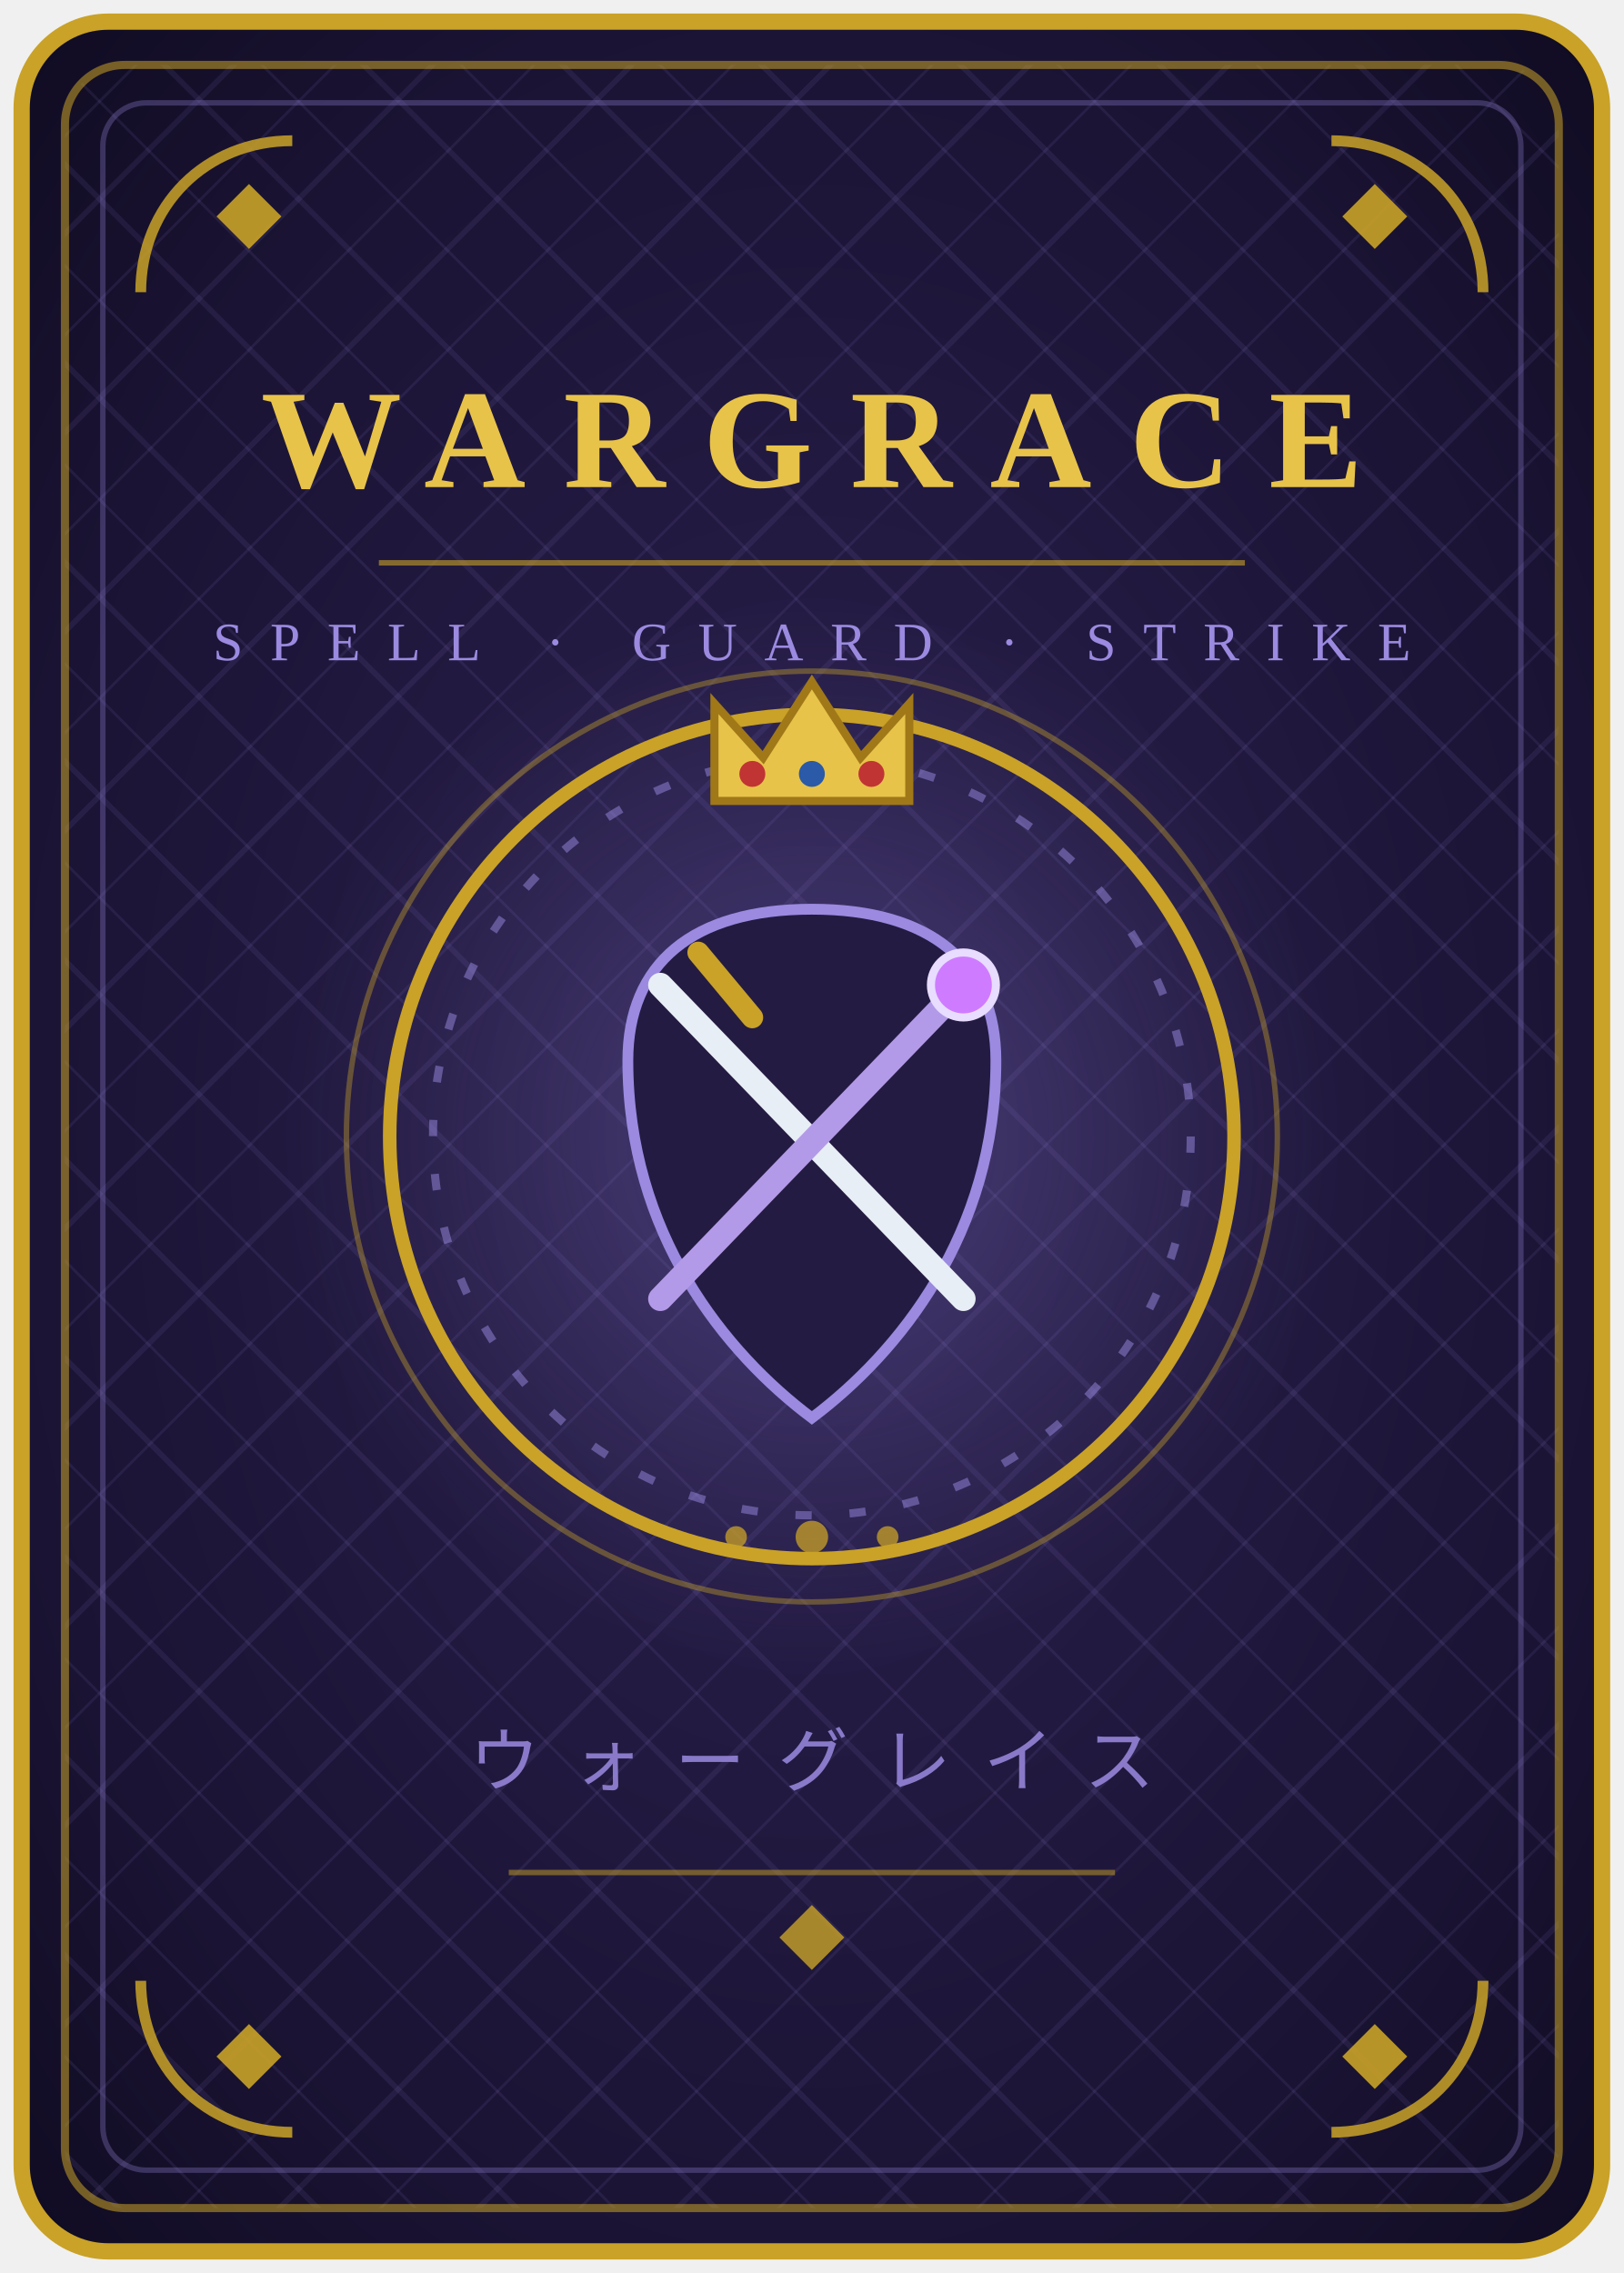
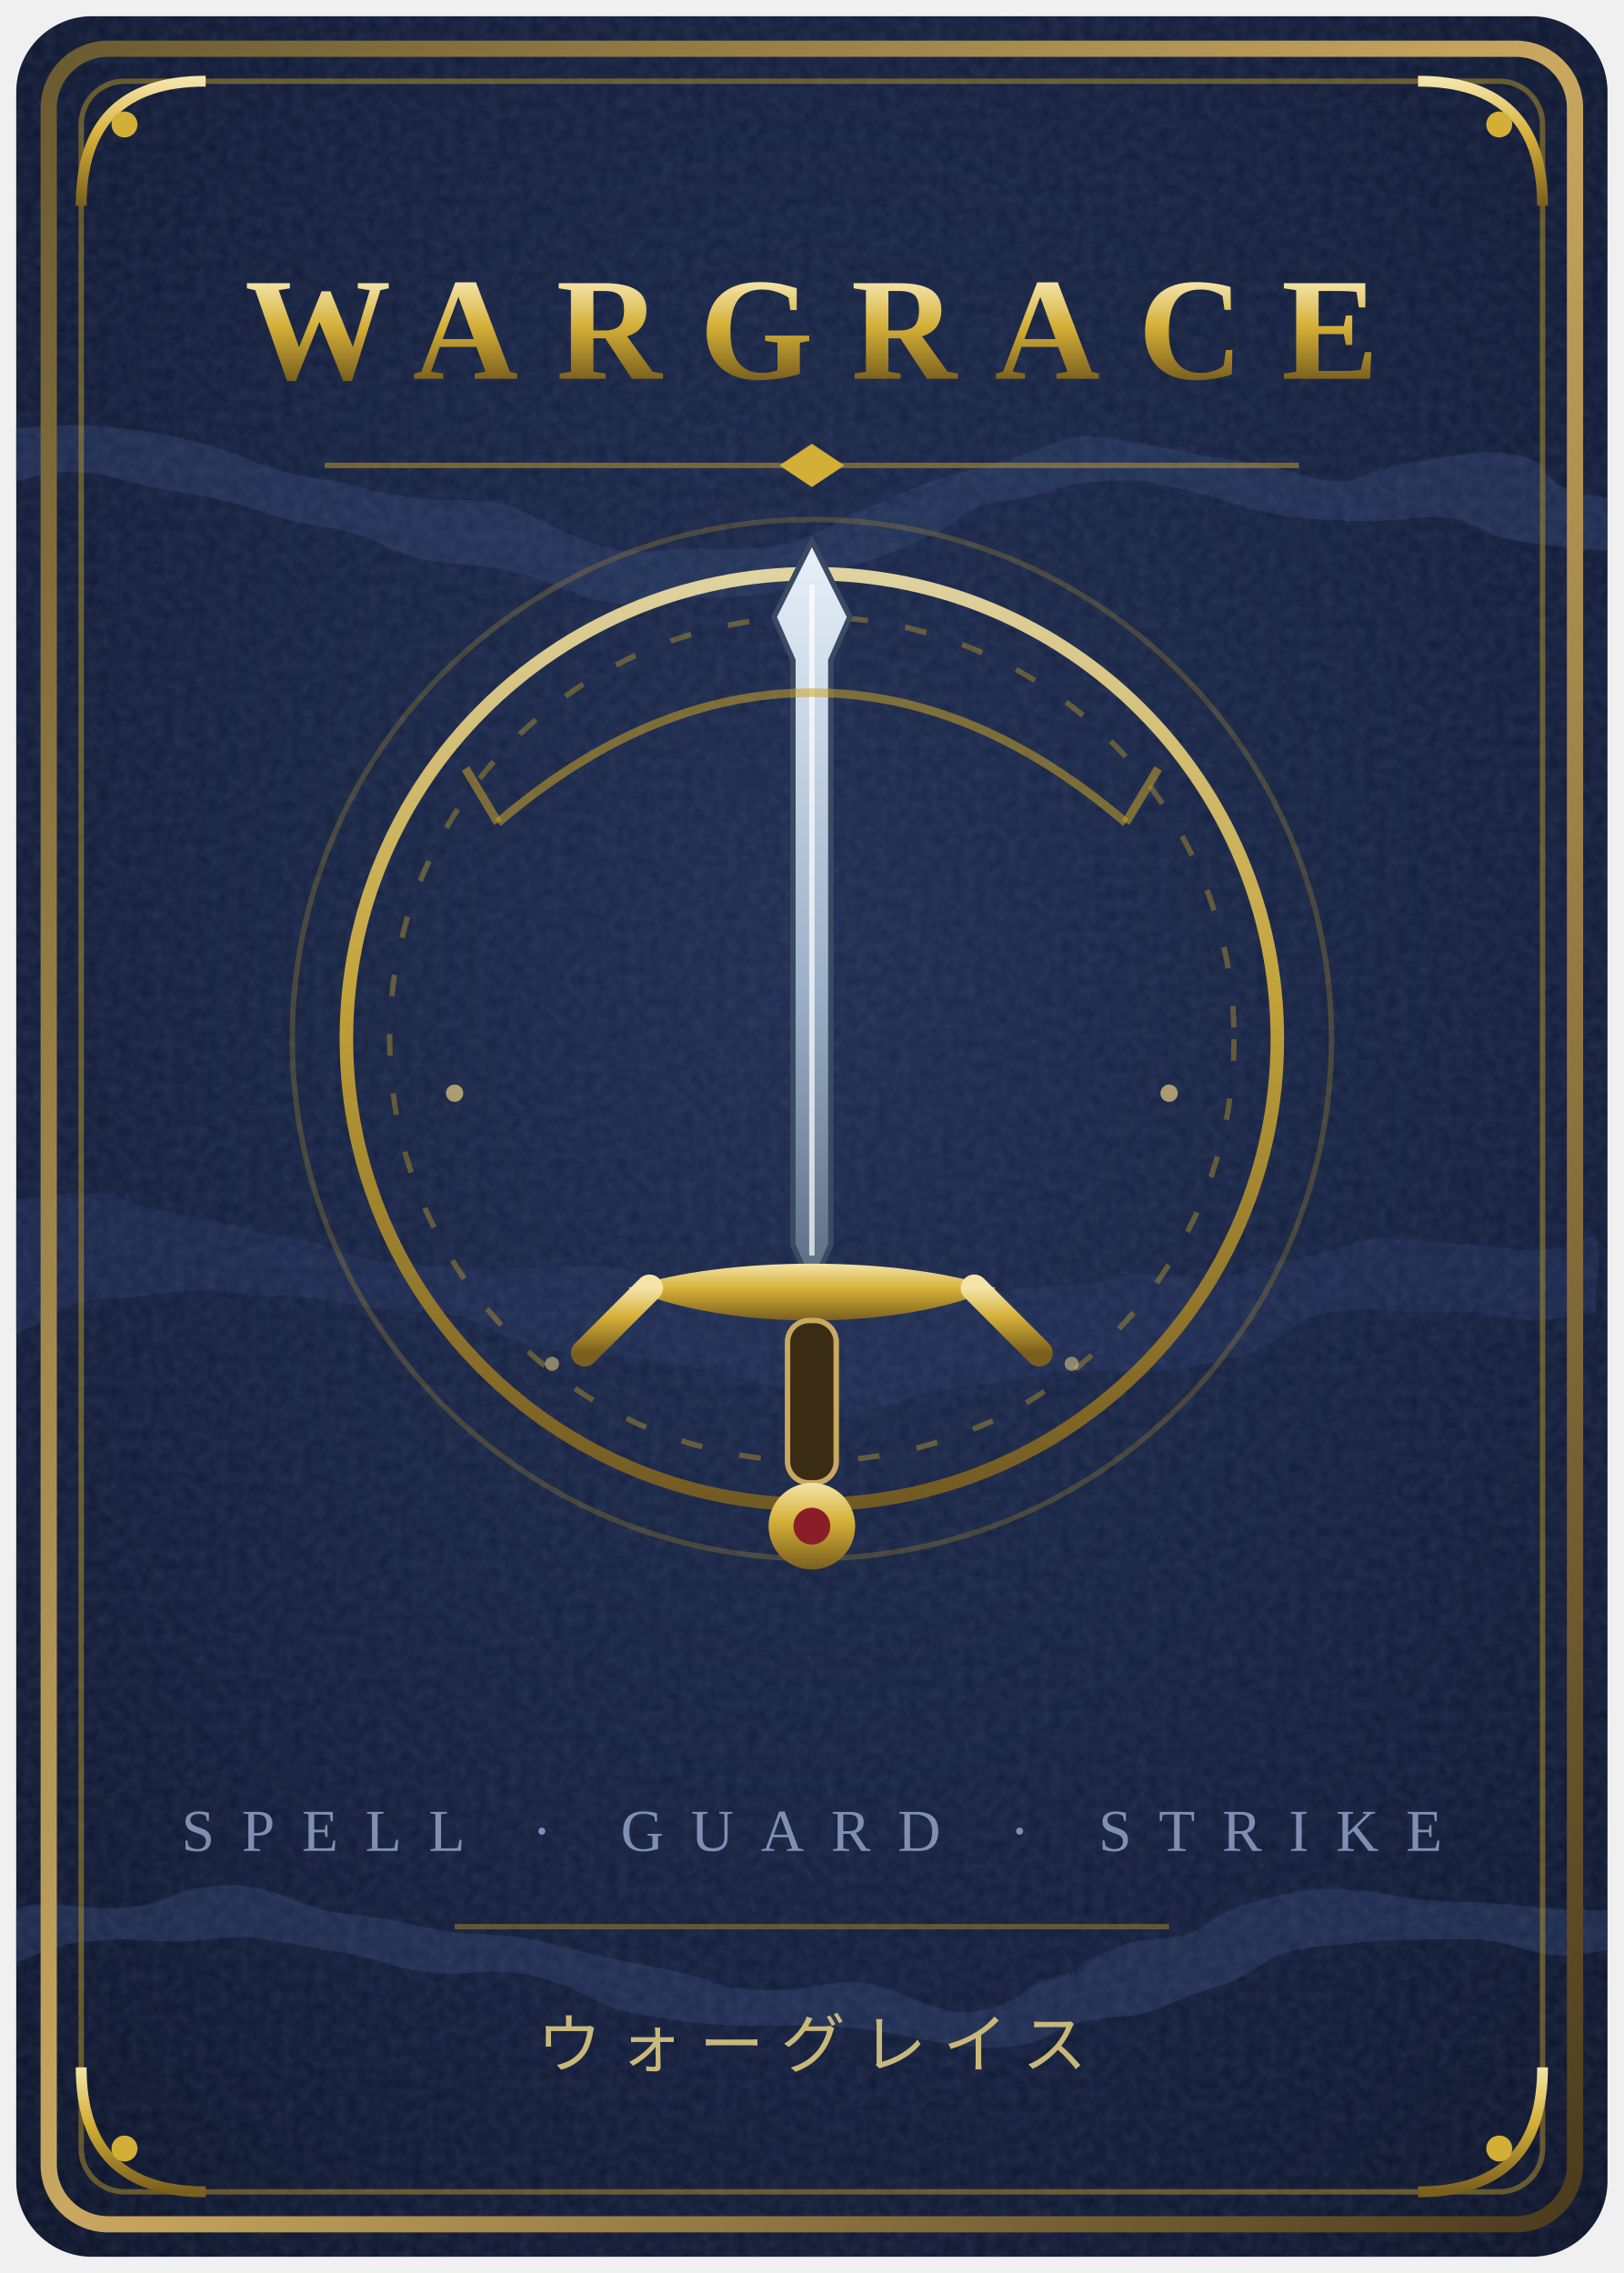
<svg xmlns="http://www.w3.org/2000/svg" viewBox="0 0 300 420" font-family="Georgia,'Times New Roman',serif">
  <defs>
-     <radialGradient id="bk-bg" cx="0.5" cy="0.5" r="0.75">
-       <stop offset="0" stop-color="#2b2150" />
-       <stop offset="0.7" stop-color="#1a1333" />
-       <stop offset="1" stop-color="#0e0a1e" />
+     <linearGradient id="bk-gold" x1="0" y1="0" x2="0" y2="1">
+       <stop offset="0" stop-color="#f4e4a8" />
+       <stop offset=".45" stop-color="#d4af37" />
+       <stop offset="1" stop-color="#7a5f1e" />
+     </linearGradient>
+     <linearGradient id="bk-frame" x1="0" y1="0" x2="1" y2="1">
+       <stop offset="0" stop-color="#6a5a30" />
+       <stop offset=".5" stop-color="#c9a860" />
+       <stop offset="1" stop-color="#4a3a1c" />
+     </linearGradient>
+     <radialGradient id="bk-bg" cx=".5" cy=".42" r=".95">
+       <stop offset="0" stop-color="#1c2a4e" />
+       <stop offset=".55" stop-color="#101a36" />
+       <stop offset="1" stop-color="#060a1a" />
    </radialGradient>
-     <radialGradient id="bk-glow" cx="0.5" cy="0.5" r="0.5">
-       <stop offset="0" stop-color="#9b8ae0" stop-opacity="0.28" />
-       <stop offset="1" stop-color="#9b8ae0" stop-opacity="0" />
-     </radialGradient>
-     <pattern id="bk-lattice" width="26" height="26" patternUnits="userSpaceOnUse" patternTransform="rotate(45 0 0)">
-       <rect width="26" height="26" fill="none" />
-       <path d="M0 0 H26 M0 13 H26" stroke="#9b8ae0" stroke-opacity="0.10" stroke-width="1" />
-       <path d="M0 0 V26 M13 0 V26" stroke="#9b8ae0" stroke-opacity="0.10" stroke-width="1" />
-     </pattern>
+     <linearGradient id="bk-blade" x1="0" y1="0" x2="0" y2="1">
+       <stop offset="0" stop-color="#e8f0fa" />
+       <stop offset=".6" stop-color="#9cb0c8" />
+       <stop offset="1" stop-color="#5a6c84" />
+     </linearGradient>
+     <filter id="bk-noise" x="0" y="0" width="100%" height="100%">
+       <feTurbulence type="fractalNoise" baseFrequency=".5" numOctaves="2" result="n" seed="20" />
+       <feColorMatrix in="n" type="matrix" values="0 0 0 0 .35 0 0 0 0 .42 0 0 0 0 .65 0 0 0 .14 0" />
+       <feComposite operator="in" in2="SourceGraphic" />
+     </filter>
+     <filter id="bk-marble" x="-20%" y="-20%" width="140%" height="140%">
+       <feTurbulence type="fractalNoise" baseFrequency=".012 .026" numOctaves="3" seed="21" result="w" />
+       <feDisplacementMap in="SourceGraphic" in2="w" scale="30" />
+     </filter>
+     <clipPath id="bk-clip">
+       <rect x="3" y="3" width="294" height="414" rx="14" />
+     </clipPath>
  </defs>
-   <rect x="4" y="4" width="292" height="412" rx="16" fill="url(#bk-bg)" stroke="#c9a227" stroke-width="3" />
-   <rect x="12" y="12" width="276" height="396" rx="11" fill="url(#bk-lattice)" stroke="#c9a227" stroke-opacity="0.55" stroke-width="1.5" />
-   <rect x="19" y="19" width="262" height="382" rx="8" fill="none" stroke="#9b8ae0" stroke-opacity="0.3" />
-   <g stroke="#c9a227" stroke-width="2" fill="none" stroke-opacity="0.85">
-     <path d="M26 54 C26 38 38 26 54 26" />
-     <path d="M274 54 C274 38 262 26 246 26" />
-     <path d="M26 366 C26 382 38 394 54 394" />
-     <path d="M274 366 C274 382 262 394 246 394" />
+   <rect x="3" y="3" width="294" height="414" rx="14" fill="url(#bk-bg)" />
+   <g clip-path="url(#bk-clip)">
+     <g filter="url(#bk-marble)" opacity=".5">
+       <path d="M-10 90 C60 70 120 120 180 96 C230 78 270 100 320 84" stroke="#2a3c66" stroke-width="10" fill="none" />
+       <path d="M-10 240 C70 220 130 268 200 244 C250 226 290 250 320 236" stroke="#22305a" stroke-width="14" fill="none" />
+       <path d="M-10 360 C60 340 140 384 210 360 C260 342 300 366 320 352" stroke="#2a3c66" stroke-width="9" fill="none" />
+     </g>
+     <rect x="3" y="3" width="294" height="414" filter="url(#bk-noise)" />
  </g>
-   <g fill="#c9a227" opacity="0.9">
-     <path d="M40 40 L46 34 L52 40 L46 46 Z" />
-     <path d="M260 40 L254 34 L248 40 L254 46 Z" />
-     <path d="M40 380 L46 374 L52 380 L46 386 Z" />
-     <path d="M260 380 L254 374 L248 380 L254 386 Z" />
+   <rect x="9" y="9" width="282" height="402" rx="11" fill="none" stroke="url(#bk-frame)" stroke-width="3" />
+   <rect x="15" y="15" width="270" height="390" rx="8" fill="none" stroke="#c9a227" stroke-opacity=".45" />
+   <g stroke="url(#bk-gold)" stroke-width="2" fill="none">
+     <path d="M15 38 Q15 15 38 15" />
+     <path d="M262 15 Q285 15 285 38" />
+     <path d="M285 382 Q285 405 262 405" />
+     <path d="M38 405 Q15 405 15 382" />
  </g>
-   <circle cx="150" cy="210" r="98" fill="url(#bk-glow)" />
-   <circle cx="150" cy="210" r="78" fill="none" stroke="#c9a227" stroke-width="2.5" />
-   <circle cx="150" cy="210" r="70" fill="none" stroke="#9b8ae0" stroke-opacity="0.5" stroke-width="1.5" stroke-dasharray="3 7" />
-   <circle cx="150" cy="210" r="86" fill="none" stroke="#c9a227" stroke-opacity="0.4" />
-   <path d="M150 168 C172 168 184 178 184 196 C184 228 166 250 150 262 C134 250 116 228 116 196 C116 178 128 168 150 168 Z" fill="#241b42" stroke="#9b8ae0" stroke-width="2" />
-   <line x1="122" y1="182" x2="178" y2="240" stroke="#e8eef5" stroke-width="4.5" stroke-linecap="round" />
-   <line x1="129" y1="176" x2="139" y2="188" stroke="#c9a227" stroke-width="4" stroke-linecap="round" />
-   <line x1="178" y1="182" x2="122" y2="240" stroke="#b39aE8" stroke-width="4.5" stroke-linecap="round" />
-   <circle cx="178" cy="182" r="6" fill="#cf7bff" stroke="#e8dcff" stroke-width="1.5" />
-   <path d="M132 148 L132 130 L141 140 L150 126 L159 140 L168 130 L168 148 Z" fill="#e8c34a" stroke="#a07818" stroke-width="1.5" />
-   <circle cx="139" cy="143" r="2.4" fill="#c03434" />
-   <circle cx="150" cy="143" r="2.4" fill="#2a5aa8" />
-   <circle cx="161" cy="143" r="2.4" fill="#c03434" />
-   <g fill="#c9a227" opacity="0.75">
-     <circle cx="150" cy="284" r="3" />
-     <circle cx="136" cy="284" r="2" />
-     <circle cx="164" cy="284" r="2" />
+   <g fill="#d4af37">
+     <circle cx="23" cy="23" r="2.4" />
+     <circle cx="277" cy="23" r="2.4" />
+     <circle cx="277" cy="397" r="2.4" />
+     <circle cx="23" cy="397" r="2.4" />
  </g>
-   <text x="150" y="90" text-anchor="middle" font-size="26" letter-spacing="7" fill="#e8c34a" font-weight="bold">WARGRACE</text>
-   <line x1="70" y1="104" x2="230" y2="104" stroke="#c9a227" stroke-opacity="0.6" />
-   <text x="150" y="122" text-anchor="middle" font-size="10" letter-spacing="5" fill="#9b8ae0">SPELL · GUARD · STRIKE</text>
-   <text x="150" y="330" text-anchor="middle" font-size="13" letter-spacing="6" fill="#9b8ae0" opacity="0.85" font-family="'Hiragino Mincho ProN','Yu Mincho',serif">ウォーグレイス</text>
-   <line x1="94" y1="346" x2="206" y2="346" stroke="#c9a227" stroke-opacity="0.5" />
-   <path d="M144 358 L150 352 L156 358 L150 364 Z" fill="#c9a227" opacity="0.8" />
+   <circle cx="150" cy="192" r="86" fill="none" stroke="url(#bk-gold)" stroke-width="2.5" opacity=".9" />
+   <circle cx="150" cy="192" r="78" fill="none" stroke="#c9a227" stroke-opacity=".4" stroke-dasharray="4 7" />
+   <circle cx="150" cy="192" r="96" fill="none" stroke="#c9a227" stroke-opacity=".25" />
+   <g transform="translate(150 192)">
+     <path d="M0 -92 L7 -78 L3.5 -70 L3.5 38 L0 46 L-3.5 38 L-3.5 -70 L-7 -78 Z" fill="url(#bk-blade)" stroke="#3a4a62" stroke-width="1" />
+     <path d="M0 -84 V40" stroke="#fff" stroke-width="1" opacity=".7" />
+     <path d="M-34 46 C-16 40 16 40 34 46 C16 54 -16 54 -34 46 Z" fill="url(#bk-gold)" />
+     <path d="M-30 46 L-42 58 M30 46 L42 58" stroke="url(#bk-gold)" stroke-width="5" stroke-linecap="round" />
+     <rect x="-4.5" y="52" width="9" height="30" rx="4" fill="#3a2c14" stroke="#c9a860" stroke-width="1" />
+     <circle cx="0" cy="90" r="8" fill="url(#bk-gold)" />
+     <circle cx="0" cy="90" r="3.4" fill="#8a1e28" />
+     <path d="M-58 -40 Q-30 -64 0 -64 Q30 -64 58 -40" stroke="#c9a227" stroke-width="1.6" fill="none" opacity=".55" />
+     <path d="M-58 -40 L-64 -50 M58 -40 L64 -50" stroke="#c9a227" stroke-width="1.6" opacity=".55" />
+     <g fill="#e8cc80">
+       <circle cx="-66" cy="10" r="1.6" opacity=".7" />
+       <circle cx="66" cy="10" r="1.6" opacity=".7" />
+       <circle cx="-48" cy="60" r="1.3" opacity=".55" />
+       <circle cx="48" cy="60" r="1.3" opacity=".55" />
+     </g>
+   </g>
+   <text x="150" y="70" text-anchor="middle" font-size="27" letter-spacing="7" fill="url(#bk-gold)" font-weight="bold">WARGRACE</text>
+   <path d="M60 86 H240" stroke="#c9a227" stroke-width="1" opacity=".5" />
+   <path d="M96 86 l6 -4 6 4 -6 4 Z" fill="#d4af37" transform="translate(48 0)" />
+   <text x="150" y="342" text-anchor="middle" font-size="11" letter-spacing="5" fill="#8a9ac0" opacity=".9">SPELL · GUARD · STRIKE</text>
+   <path d="M84 356 H216" stroke="#c9a227" stroke-width="1" opacity=".4" />
+   <text x="150" y="382" text-anchor="middle" font-size="12" letter-spacing="3" fill="#c9b87a" font-family="'Hiragino Mincho ProN','Yu Mincho',serif">ウォーグレイス</text>
</svg>
